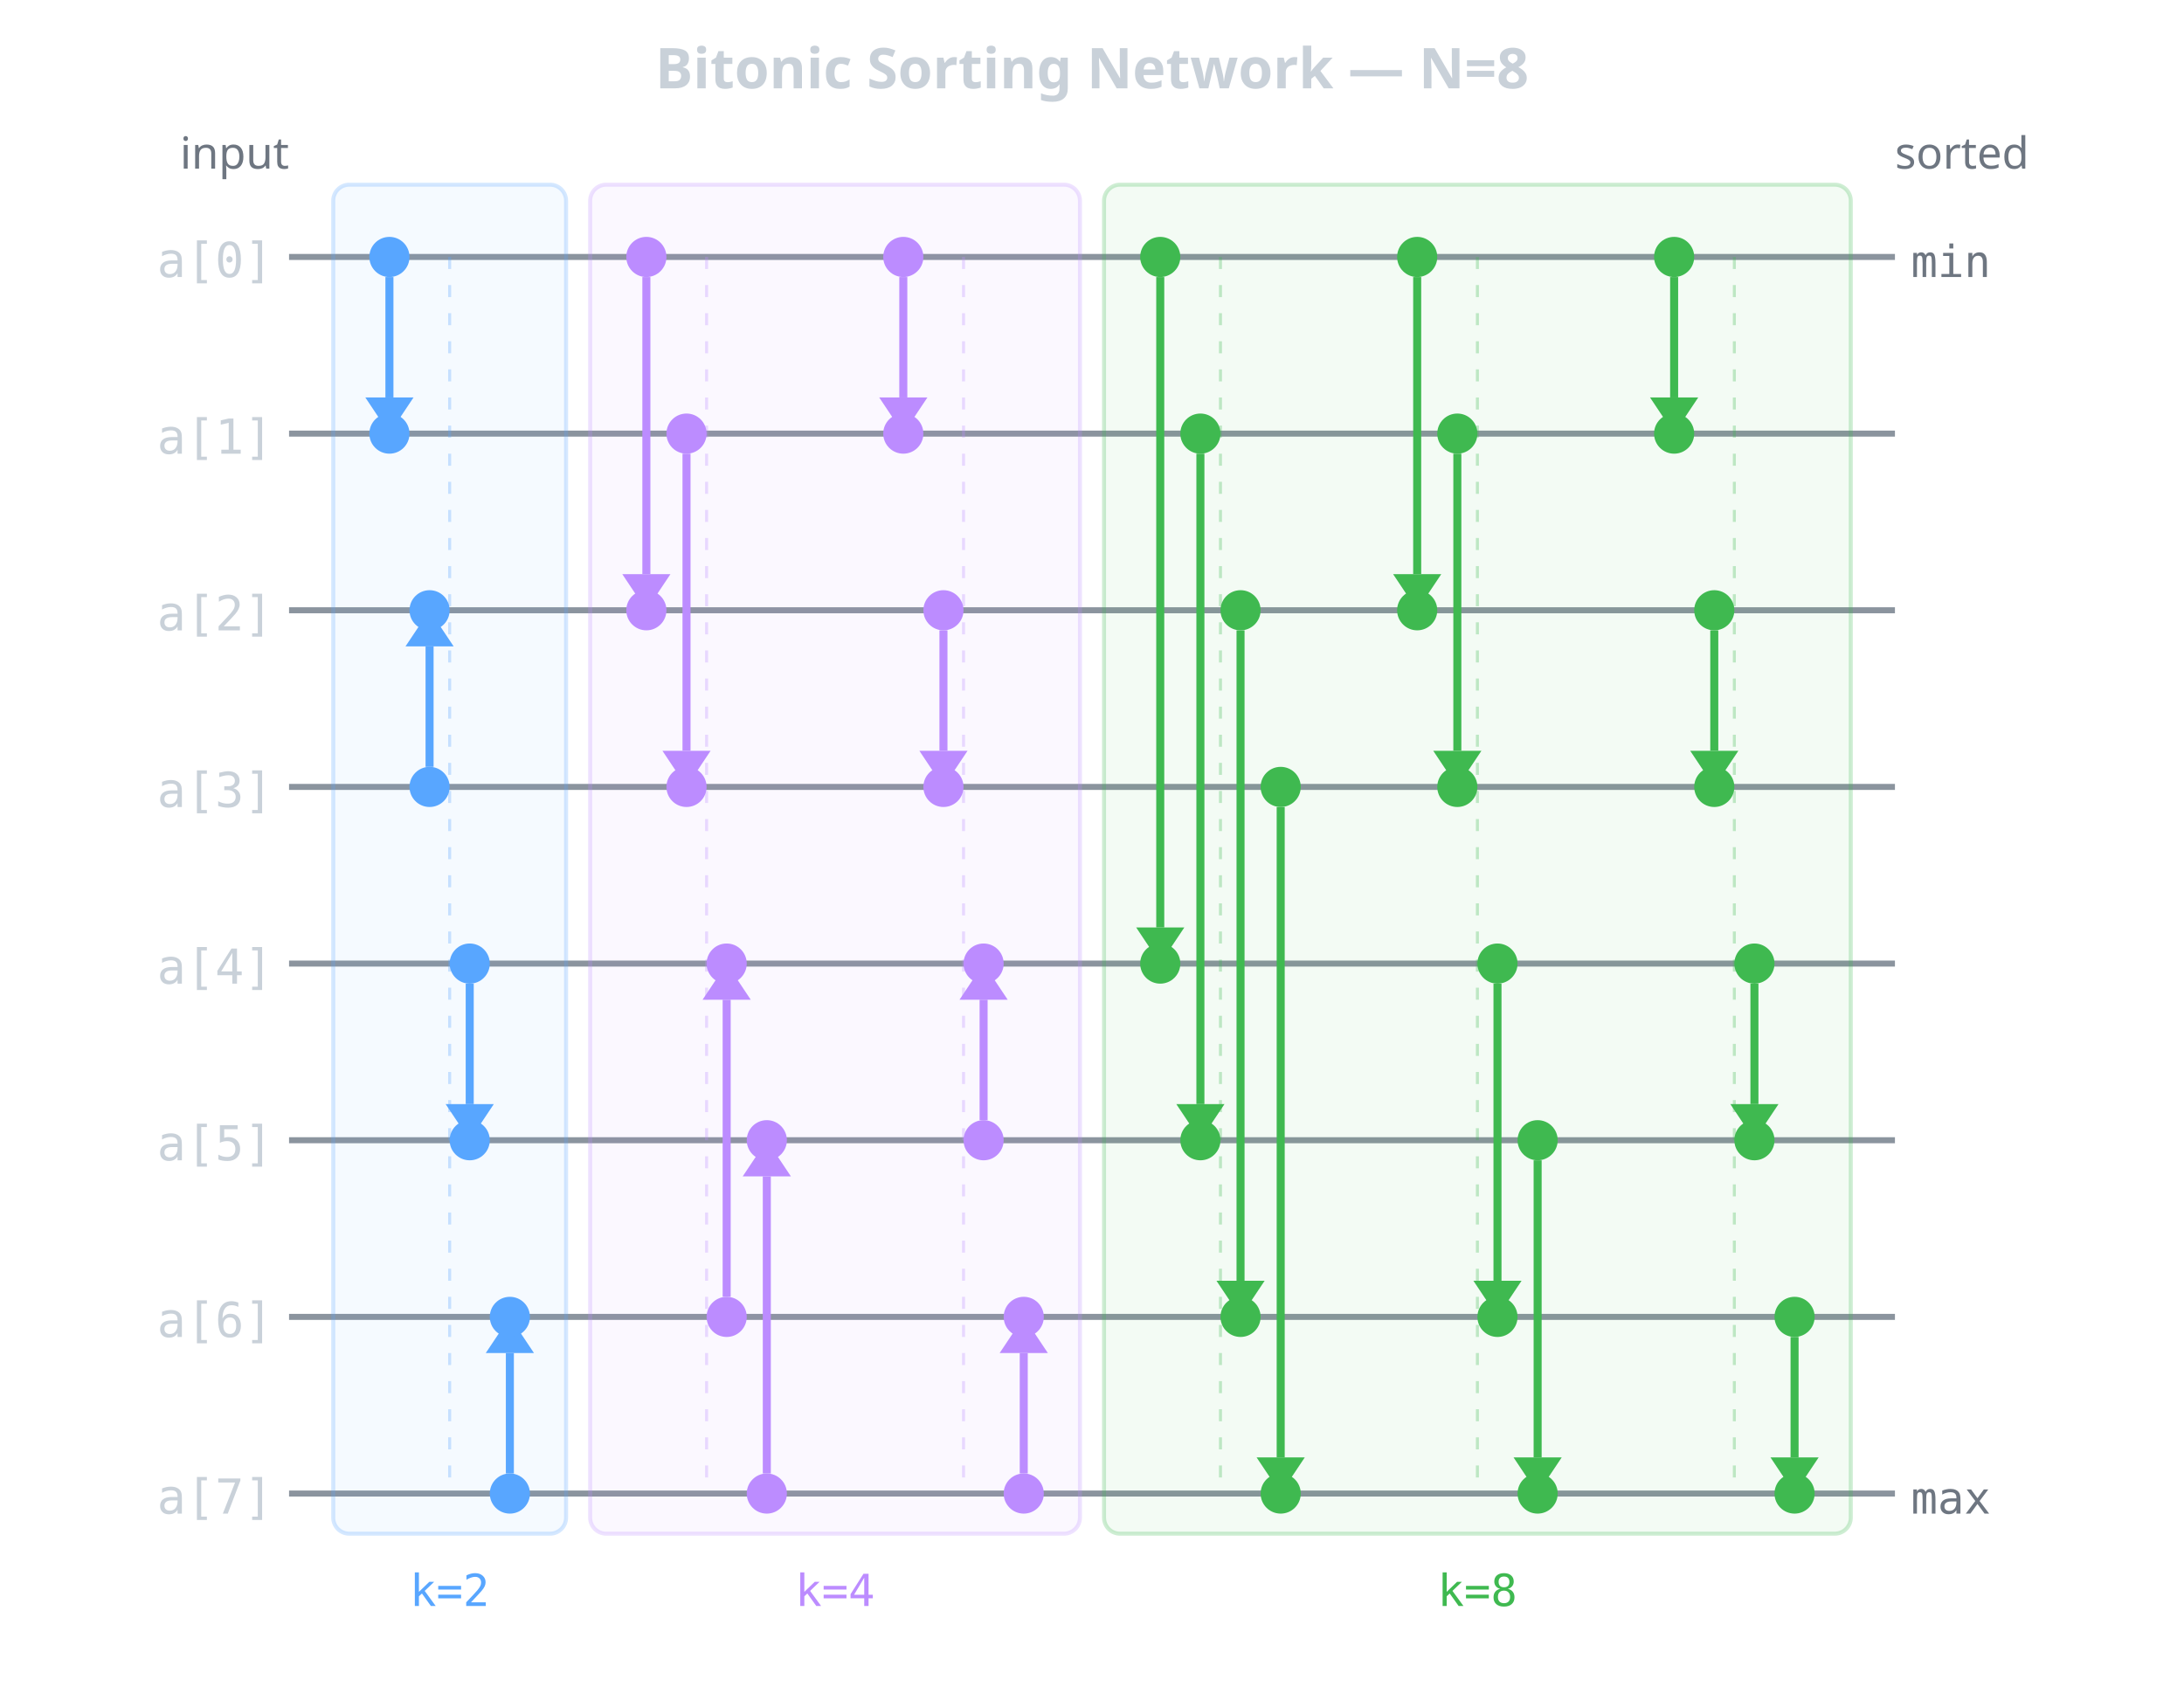
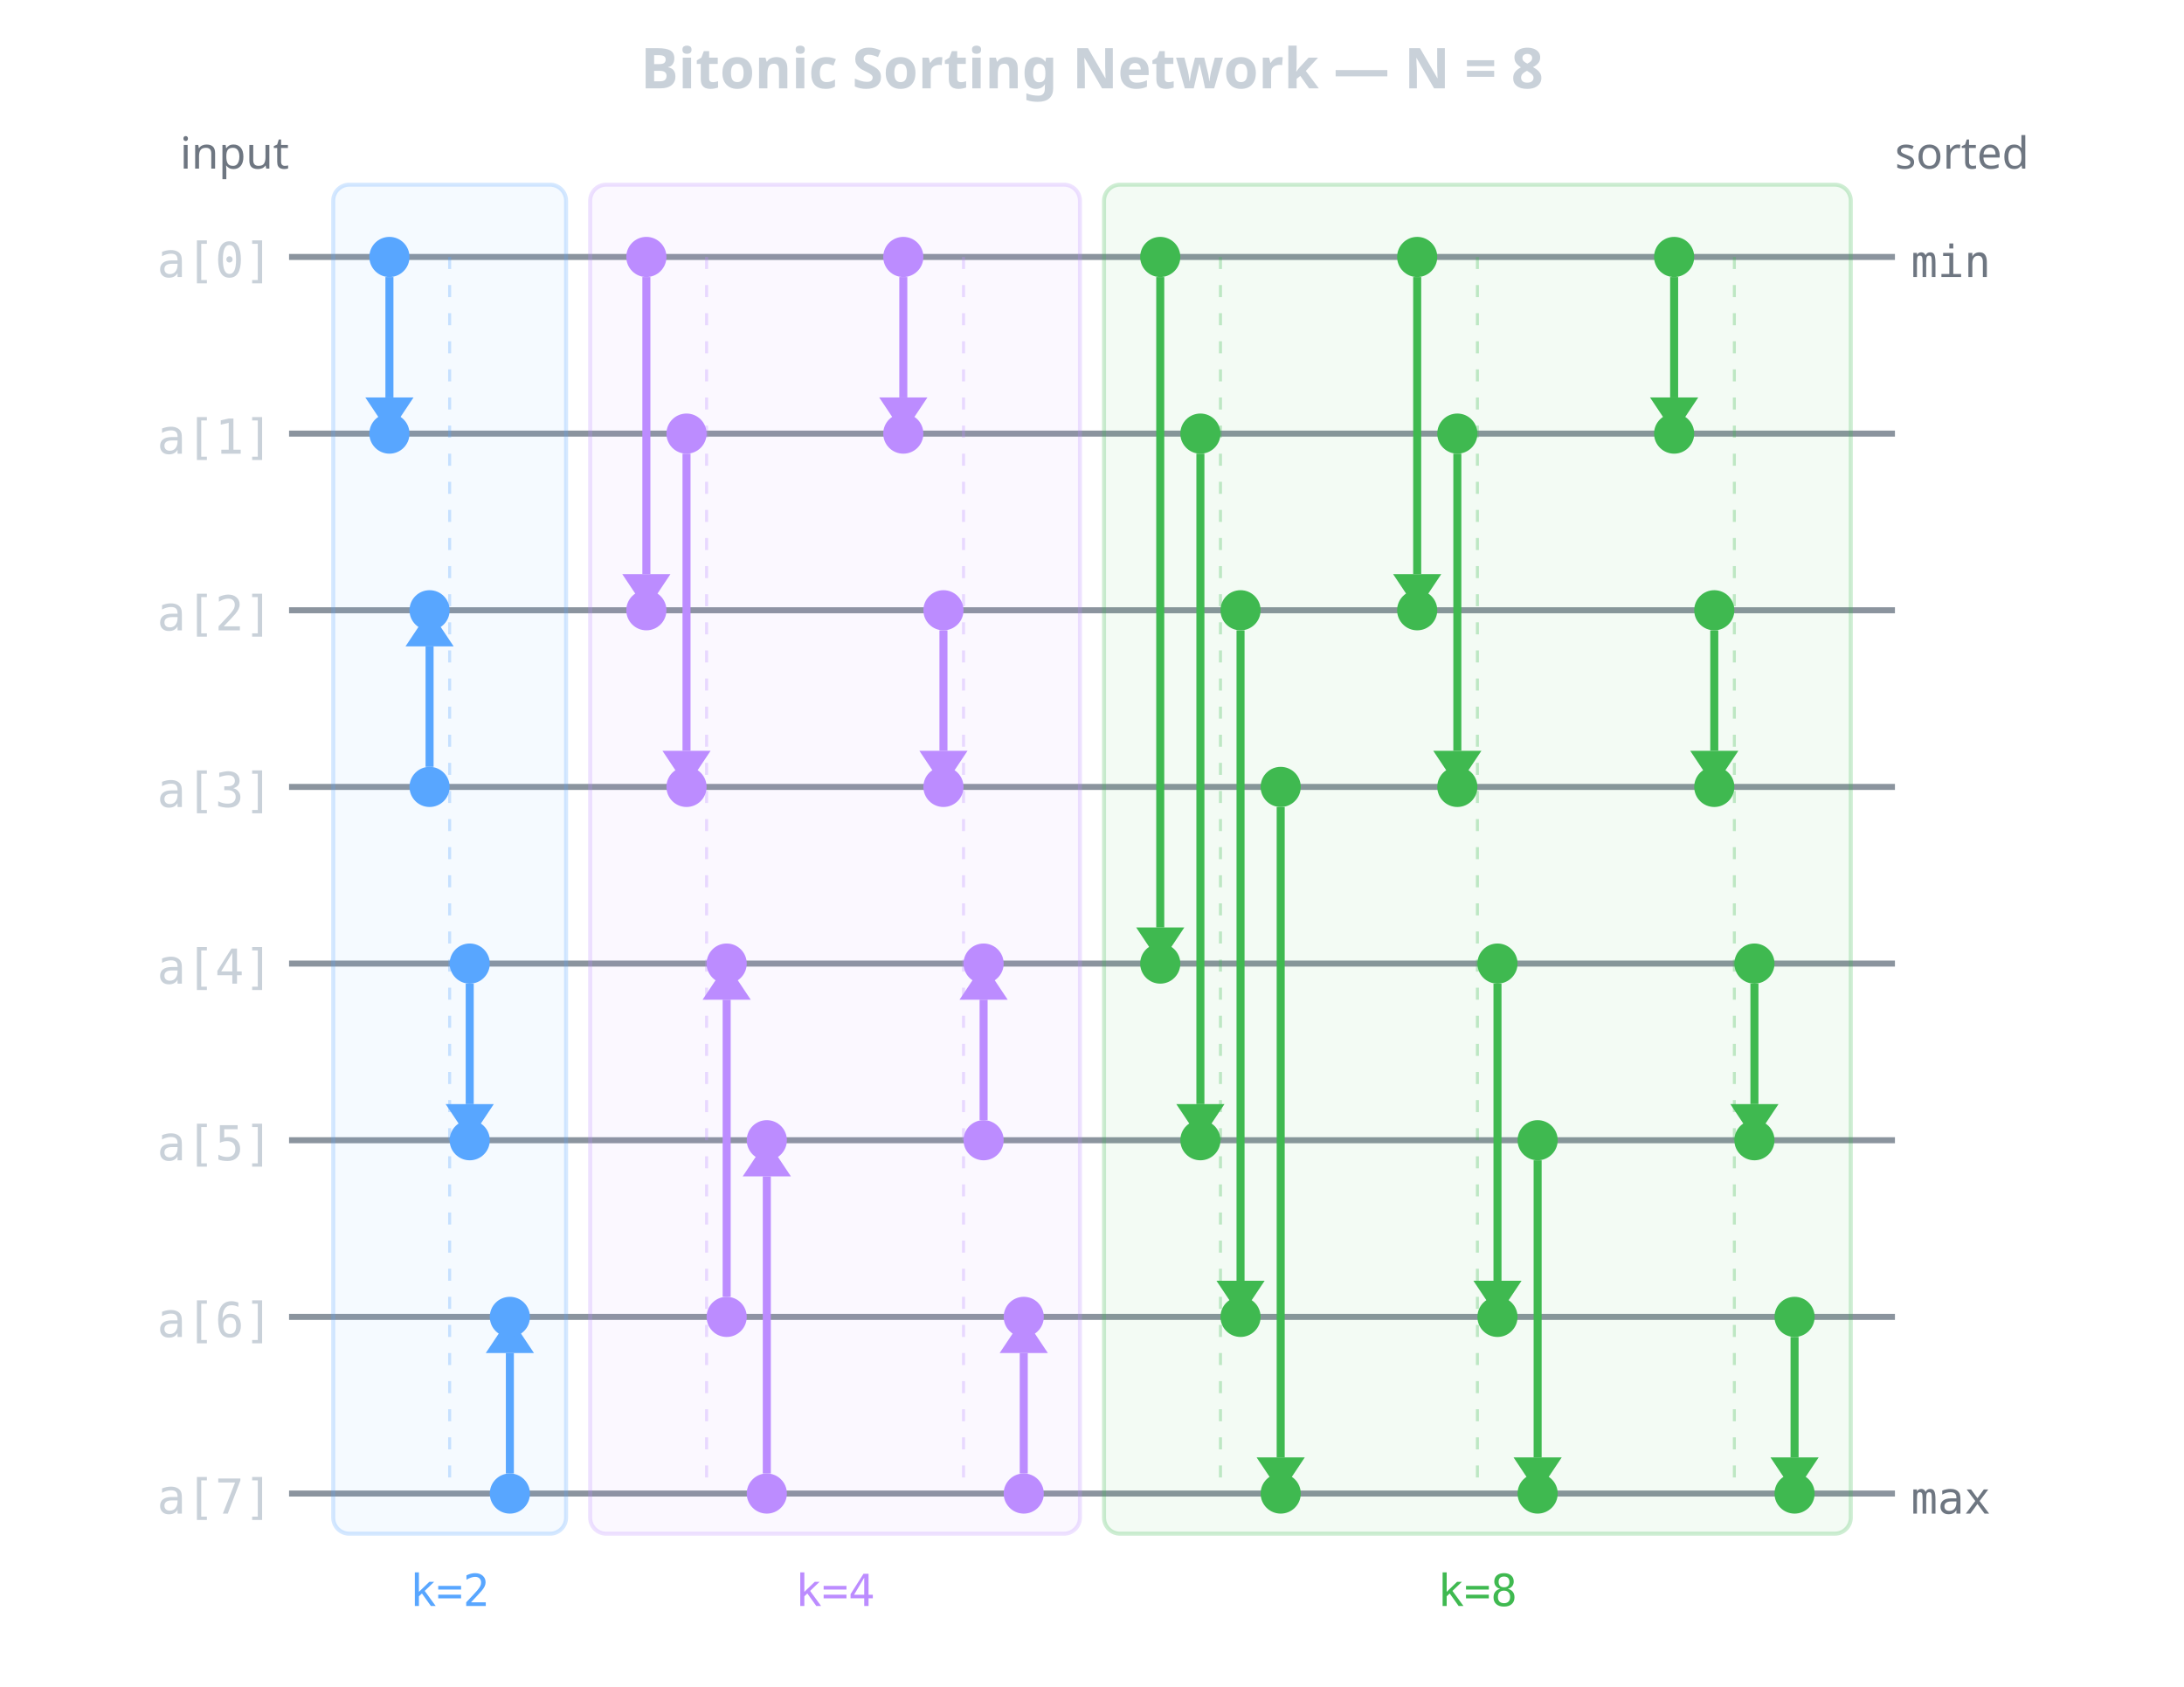
<svg xmlns="http://www.w3.org/2000/svg" width="544" height="420" viewBox="0 0 544 420">
  <text x="272" y="22" text-anchor="middle" font-family="sans-serif" font-size="14" font-weight="600" fill="#c9d1d9">
-     Bitonic Sorting Network — N=8
+     Bitonic Sorting Network — N = 8
  </text>
  <text x="72" y="42" text-anchor="end" font-family="sans-serif" font-size="11" fill="#6e7681">input</text>
  <text x="472" y="42" text-anchor="start" font-family="sans-serif" font-size="11" fill="#6e7681">sorted</text>
  <text x="68" y="69" text-anchor="end" font-family="monospace" font-size="12" fill="#c9d1d9">a[0]</text>
  <text x="68" y="113" text-anchor="end" font-family="monospace" font-size="12" fill="#c9d1d9">a[1]</text>
  <text x="68" y="157" text-anchor="end" font-family="monospace" font-size="12" fill="#c9d1d9">a[2]</text>
  <text x="68" y="201" text-anchor="end" font-family="monospace" font-size="12" fill="#c9d1d9">a[3]</text>
  <text x="68" y="245" text-anchor="end" font-family="monospace" font-size="12" fill="#c9d1d9">a[4]</text>
  <text x="68" y="289" text-anchor="end" font-family="monospace" font-size="12" fill="#c9d1d9">a[5]</text>
  <text x="68" y="333" text-anchor="end" font-family="monospace" font-size="12" fill="#c9d1d9">a[6]</text>
  <text x="68" y="377" text-anchor="end" font-family="monospace" font-size="12" fill="#c9d1d9">a[7]</text>
  <text x="476" y="69" text-anchor="start" font-family="monospace" font-size="11" fill="#6e7681">min</text>
  <text x="476" y="377" text-anchor="start" font-family="monospace" font-size="11" fill="#6e7681">max</text>
  <line x1="72" y1="64" x2="472" y2="64" stroke="#8b949e" stroke-width="1.5" />
  <line x1="72" y1="108" x2="472" y2="108" stroke="#8b949e" stroke-width="1.5" />
  <line x1="72" y1="152" x2="472" y2="152" stroke="#8b949e" stroke-width="1.5" />
  <line x1="72" y1="196" x2="472" y2="196" stroke="#8b949e" stroke-width="1.5" />
  <line x1="72" y1="240" x2="472" y2="240" stroke="#8b949e" stroke-width="1.5" />
  <line x1="72" y1="284" x2="472" y2="284" stroke="#8b949e" stroke-width="1.5" />
  <line x1="72" y1="328" x2="472" y2="328" stroke="#8b949e" stroke-width="1.5" />
  <line x1="72" y1="372" x2="472" y2="372" stroke="#8b949e" stroke-width="1.5" />
  <rect x="83" y="46" width="58" height="336" rx="4" fill="#58a6ff" fill-opacity="0.06" stroke="#58a6ff" stroke-opacity="0.25" stroke-width="1" />
  <text x="112" y="400" text-anchor="middle" font-family="monospace" font-size="11" fill="#58a6ff">k=2</text>
  <rect x="147" y="46" width="122" height="336" rx="4" fill="#bc8cff" fill-opacity="0.06" stroke="#bc8cff" stroke-opacity="0.25" stroke-width="1" />
  <text x="208" y="400" text-anchor="middle" font-family="monospace" font-size="11" fill="#bc8cff">k=4</text>
  <rect x="275" y="46" width="186" height="336" rx="4" fill="#3fb950" fill-opacity="0.06" stroke="#3fb950" stroke-opacity="0.25" stroke-width="1" />
  <text x="368" y="400" text-anchor="middle" font-family="monospace" font-size="11" fill="#3fb950">k=8</text>
  <line x1="112.0" y1="64" x2="112.0" y2="372" stroke="#58a6ff" stroke-width="0.75" stroke-opacity="0.3" stroke-dasharray="3,4" />
  <line x1="97.0" y1="69" x2="97.0" y2="99" stroke="#58a6ff" stroke-width="2" />
  <polygon points="91.0,99 103.0,99 97.0,108" fill="#58a6ff" />
  <circle cx="97.0" cy="64" r="5" fill="#58a6ff" />
  <circle cx="97.0" cy="108" r="5" fill="#58a6ff" />
  <line x1="107.0" y1="161" x2="107.0" y2="191" stroke="#58a6ff" stroke-width="2" />
  <polygon points="101.0,161 113.0,161 107.0,152" fill="#58a6ff" />
  <circle cx="107.0" cy="152" r="5" fill="#58a6ff" />
  <circle cx="107.0" cy="196" r="5" fill="#58a6ff" />
  <line x1="117.0" y1="245" x2="117.0" y2="275" stroke="#58a6ff" stroke-width="2" />
  <polygon points="111.0,275 123.0,275 117.0,284" fill="#58a6ff" />
  <circle cx="117.0" cy="240" r="5" fill="#58a6ff" />
  <circle cx="117.0" cy="284" r="5" fill="#58a6ff" />
  <line x1="127.0" y1="337" x2="127.0" y2="367" stroke="#58a6ff" stroke-width="2" />
  <polygon points="121.0,337 133.0,337 127.0,328" fill="#58a6ff" />
  <circle cx="127.0" cy="328" r="5" fill="#58a6ff" />
  <circle cx="127.0" cy="372" r="5" fill="#58a6ff" />
  <line x1="176.0" y1="64" x2="176.0" y2="372" stroke="#bc8cff" stroke-width="0.75" stroke-opacity="0.3" stroke-dasharray="3,4" />
  <line x1="161.0" y1="69" x2="161.0" y2="143" stroke="#bc8cff" stroke-width="2" />
  <polygon points="155.0,143 167.0,143 161.0,152" fill="#bc8cff" />
  <circle cx="161.0" cy="64" r="5" fill="#bc8cff" />
  <circle cx="161.0" cy="152" r="5" fill="#bc8cff" />
  <line x1="171.0" y1="113" x2="171.0" y2="187" stroke="#bc8cff" stroke-width="2" />
  <polygon points="165.0,187 177.0,187 171.0,196" fill="#bc8cff" />
  <circle cx="171.0" cy="108" r="5" fill="#bc8cff" />
  <circle cx="171.0" cy="196" r="5" fill="#bc8cff" />
  <line x1="181.0" y1="249" x2="181.0" y2="323" stroke="#bc8cff" stroke-width="2" />
  <polygon points="175.0,249 187.0,249 181.0,240" fill="#bc8cff" />
  <circle cx="181.0" cy="240" r="5" fill="#bc8cff" />
  <circle cx="181.0" cy="328" r="5" fill="#bc8cff" />
  <line x1="191.0" y1="293" x2="191.0" y2="367" stroke="#bc8cff" stroke-width="2" />
  <polygon points="185.0,293 197.0,293 191.0,284" fill="#bc8cff" />
  <circle cx="191.0" cy="284" r="5" fill="#bc8cff" />
  <circle cx="191.0" cy="372" r="5" fill="#bc8cff" />
  <line x1="240.0" y1="64" x2="240.0" y2="372" stroke="#bc8cff" stroke-width="0.75" stroke-opacity="0.3" stroke-dasharray="3,4" />
  <line x1="225.0" y1="69" x2="225.0" y2="99" stroke="#bc8cff" stroke-width="2" />
  <polygon points="219.0,99 231.0,99 225.0,108" fill="#bc8cff" />
  <circle cx="225.0" cy="64" r="5" fill="#bc8cff" />
  <circle cx="225.0" cy="108" r="5" fill="#bc8cff" />
  <line x1="235.0" y1="157" x2="235.0" y2="187" stroke="#bc8cff" stroke-width="2" />
  <polygon points="229.0,187 241.0,187 235.0,196" fill="#bc8cff" />
  <circle cx="235.0" cy="152" r="5" fill="#bc8cff" />
  <circle cx="235.0" cy="196" r="5" fill="#bc8cff" />
  <line x1="245.0" y1="249" x2="245.0" y2="279" stroke="#bc8cff" stroke-width="2" />
  <polygon points="239.0,249 251.0,249 245.0,240" fill="#bc8cff" />
  <circle cx="245.0" cy="240" r="5" fill="#bc8cff" />
  <circle cx="245.0" cy="284" r="5" fill="#bc8cff" />
  <line x1="255.0" y1="337" x2="255.0" y2="367" stroke="#bc8cff" stroke-width="2" />
  <polygon points="249.0,337 261.0,337 255.0,328" fill="#bc8cff" />
  <circle cx="255.0" cy="328" r="5" fill="#bc8cff" />
  <circle cx="255.0" cy="372" r="5" fill="#bc8cff" />
  <line x1="304.0" y1="64" x2="304.0" y2="372" stroke="#3fb950" stroke-width="0.75" stroke-opacity="0.3" stroke-dasharray="3,4" />
  <line x1="289.0" y1="69" x2="289.0" y2="231" stroke="#3fb950" stroke-width="2" />
  <polygon points="283.0,231 295.0,231 289.0,240" fill="#3fb950" />
  <circle cx="289.0" cy="64" r="5" fill="#3fb950" />
  <circle cx="289.0" cy="240" r="5" fill="#3fb950" />
  <line x1="299.0" y1="113" x2="299.0" y2="275" stroke="#3fb950" stroke-width="2" />
  <polygon points="293.0,275 305.0,275 299.0,284" fill="#3fb950" />
  <circle cx="299.0" cy="108" r="5" fill="#3fb950" />
  <circle cx="299.0" cy="284" r="5" fill="#3fb950" />
  <line x1="309.0" y1="157" x2="309.0" y2="319" stroke="#3fb950" stroke-width="2" />
  <polygon points="303.0,319 315.0,319 309.0,328" fill="#3fb950" />
  <circle cx="309.0" cy="152" r="5" fill="#3fb950" />
  <circle cx="309.0" cy="328" r="5" fill="#3fb950" />
  <line x1="319.0" y1="201" x2="319.0" y2="363" stroke="#3fb950" stroke-width="2" />
  <polygon points="313.0,363 325.0,363 319.0,372" fill="#3fb950" />
  <circle cx="319.0" cy="196" r="5" fill="#3fb950" />
  <circle cx="319.0" cy="372" r="5" fill="#3fb950" />
  <line x1="368.0" y1="64" x2="368.0" y2="372" stroke="#3fb950" stroke-width="0.75" stroke-opacity="0.3" stroke-dasharray="3,4" />
  <line x1="353.0" y1="69" x2="353.0" y2="143" stroke="#3fb950" stroke-width="2" />
  <polygon points="347.0,143 359.0,143 353.0,152" fill="#3fb950" />
  <circle cx="353.0" cy="64" r="5" fill="#3fb950" />
  <circle cx="353.0" cy="152" r="5" fill="#3fb950" />
  <line x1="363.0" y1="113" x2="363.0" y2="187" stroke="#3fb950" stroke-width="2" />
  <polygon points="357.0,187 369.0,187 363.0,196" fill="#3fb950" />
  <circle cx="363.0" cy="108" r="5" fill="#3fb950" />
  <circle cx="363.0" cy="196" r="5" fill="#3fb950" />
  <line x1="373.0" y1="245" x2="373.0" y2="319" stroke="#3fb950" stroke-width="2" />
  <polygon points="367.0,319 379.0,319 373.0,328" fill="#3fb950" />
  <circle cx="373.0" cy="240" r="5" fill="#3fb950" />
  <circle cx="373.0" cy="328" r="5" fill="#3fb950" />
  <line x1="383.0" y1="289" x2="383.0" y2="363" stroke="#3fb950" stroke-width="2" />
  <polygon points="377.0,363 389.0,363 383.0,372" fill="#3fb950" />
  <circle cx="383.0" cy="284" r="5" fill="#3fb950" />
  <circle cx="383.0" cy="372" r="5" fill="#3fb950" />
  <line x1="432.0" y1="64" x2="432.0" y2="372" stroke="#3fb950" stroke-width="0.75" stroke-opacity="0.3" stroke-dasharray="3,4" />
  <line x1="417.0" y1="69" x2="417.0" y2="99" stroke="#3fb950" stroke-width="2" />
  <polygon points="411.0,99 423.0,99 417.0,108" fill="#3fb950" />
  <circle cx="417.0" cy="64" r="5" fill="#3fb950" />
  <circle cx="417.0" cy="108" r="5" fill="#3fb950" />
  <line x1="427.0" y1="157" x2="427.0" y2="187" stroke="#3fb950" stroke-width="2" />
  <polygon points="421.0,187 433.0,187 427.0,196" fill="#3fb950" />
  <circle cx="427.0" cy="152" r="5" fill="#3fb950" />
  <circle cx="427.0" cy="196" r="5" fill="#3fb950" />
  <line x1="437.0" y1="245" x2="437.0" y2="275" stroke="#3fb950" stroke-width="2" />
  <polygon points="431.0,275 443.0,275 437.0,284" fill="#3fb950" />
  <circle cx="437.0" cy="240" r="5" fill="#3fb950" />
  <circle cx="437.0" cy="284" r="5" fill="#3fb950" />
  <line x1="447.0" y1="333" x2="447.0" y2="363" stroke="#3fb950" stroke-width="2" />
  <polygon points="441.0,363 453.0,363 447.0,372" fill="#3fb950" />
  <circle cx="447.0" cy="328" r="5" fill="#3fb950" />
  <circle cx="447.0" cy="372" r="5" fill="#3fb950" />
</svg>
